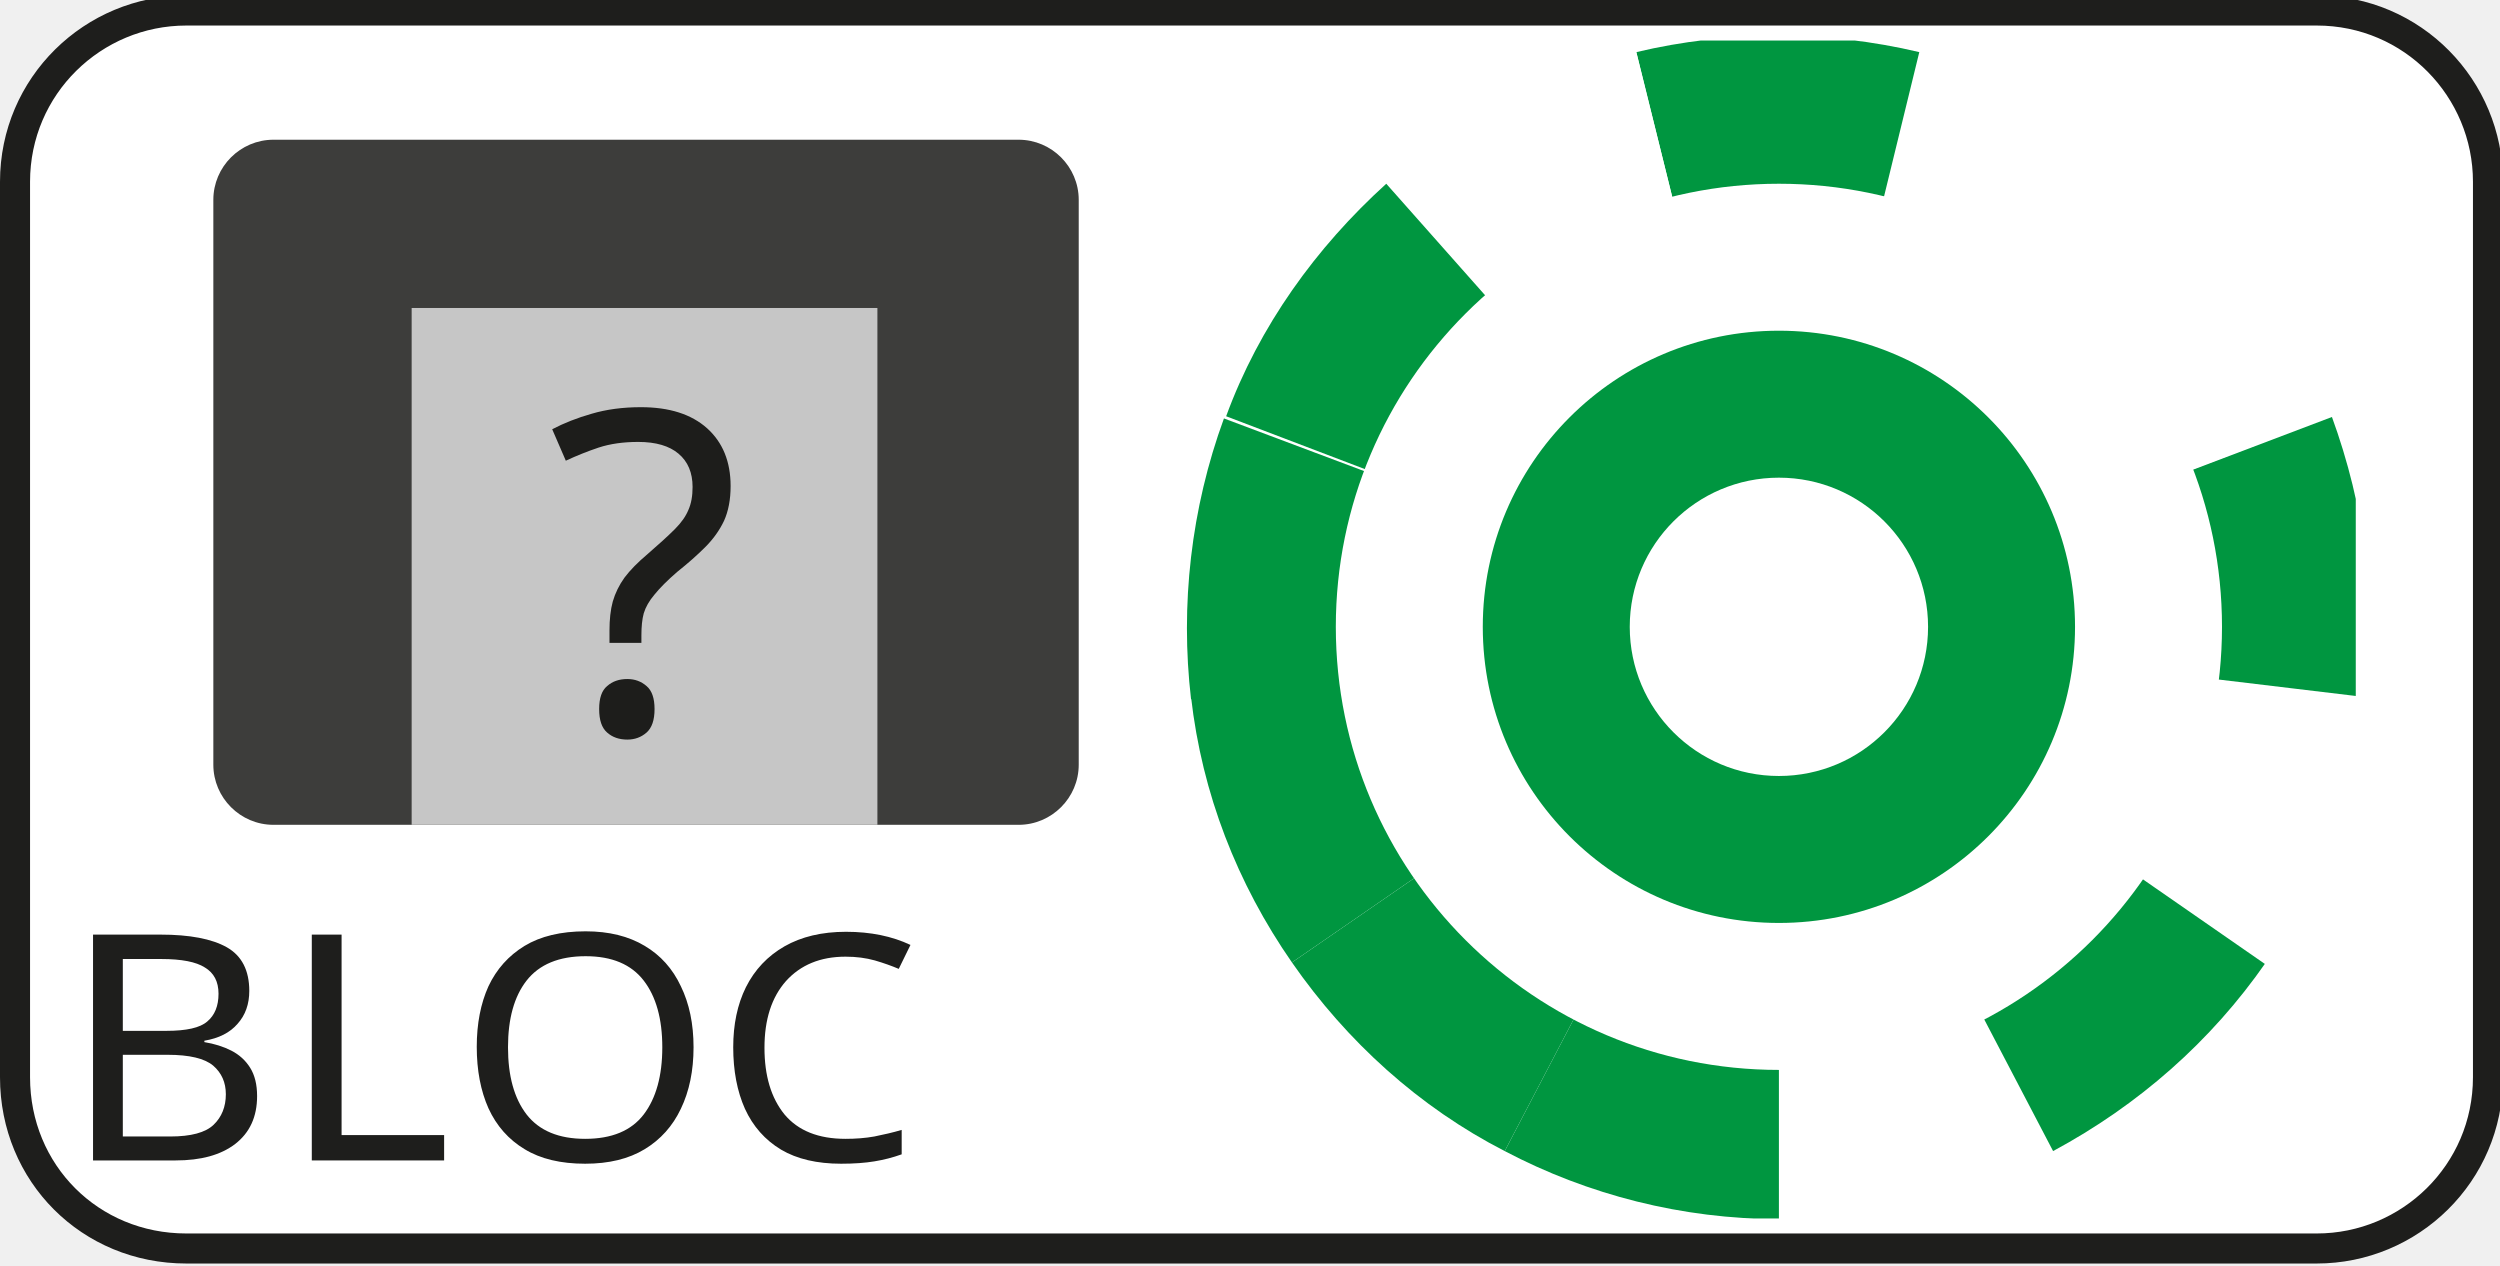
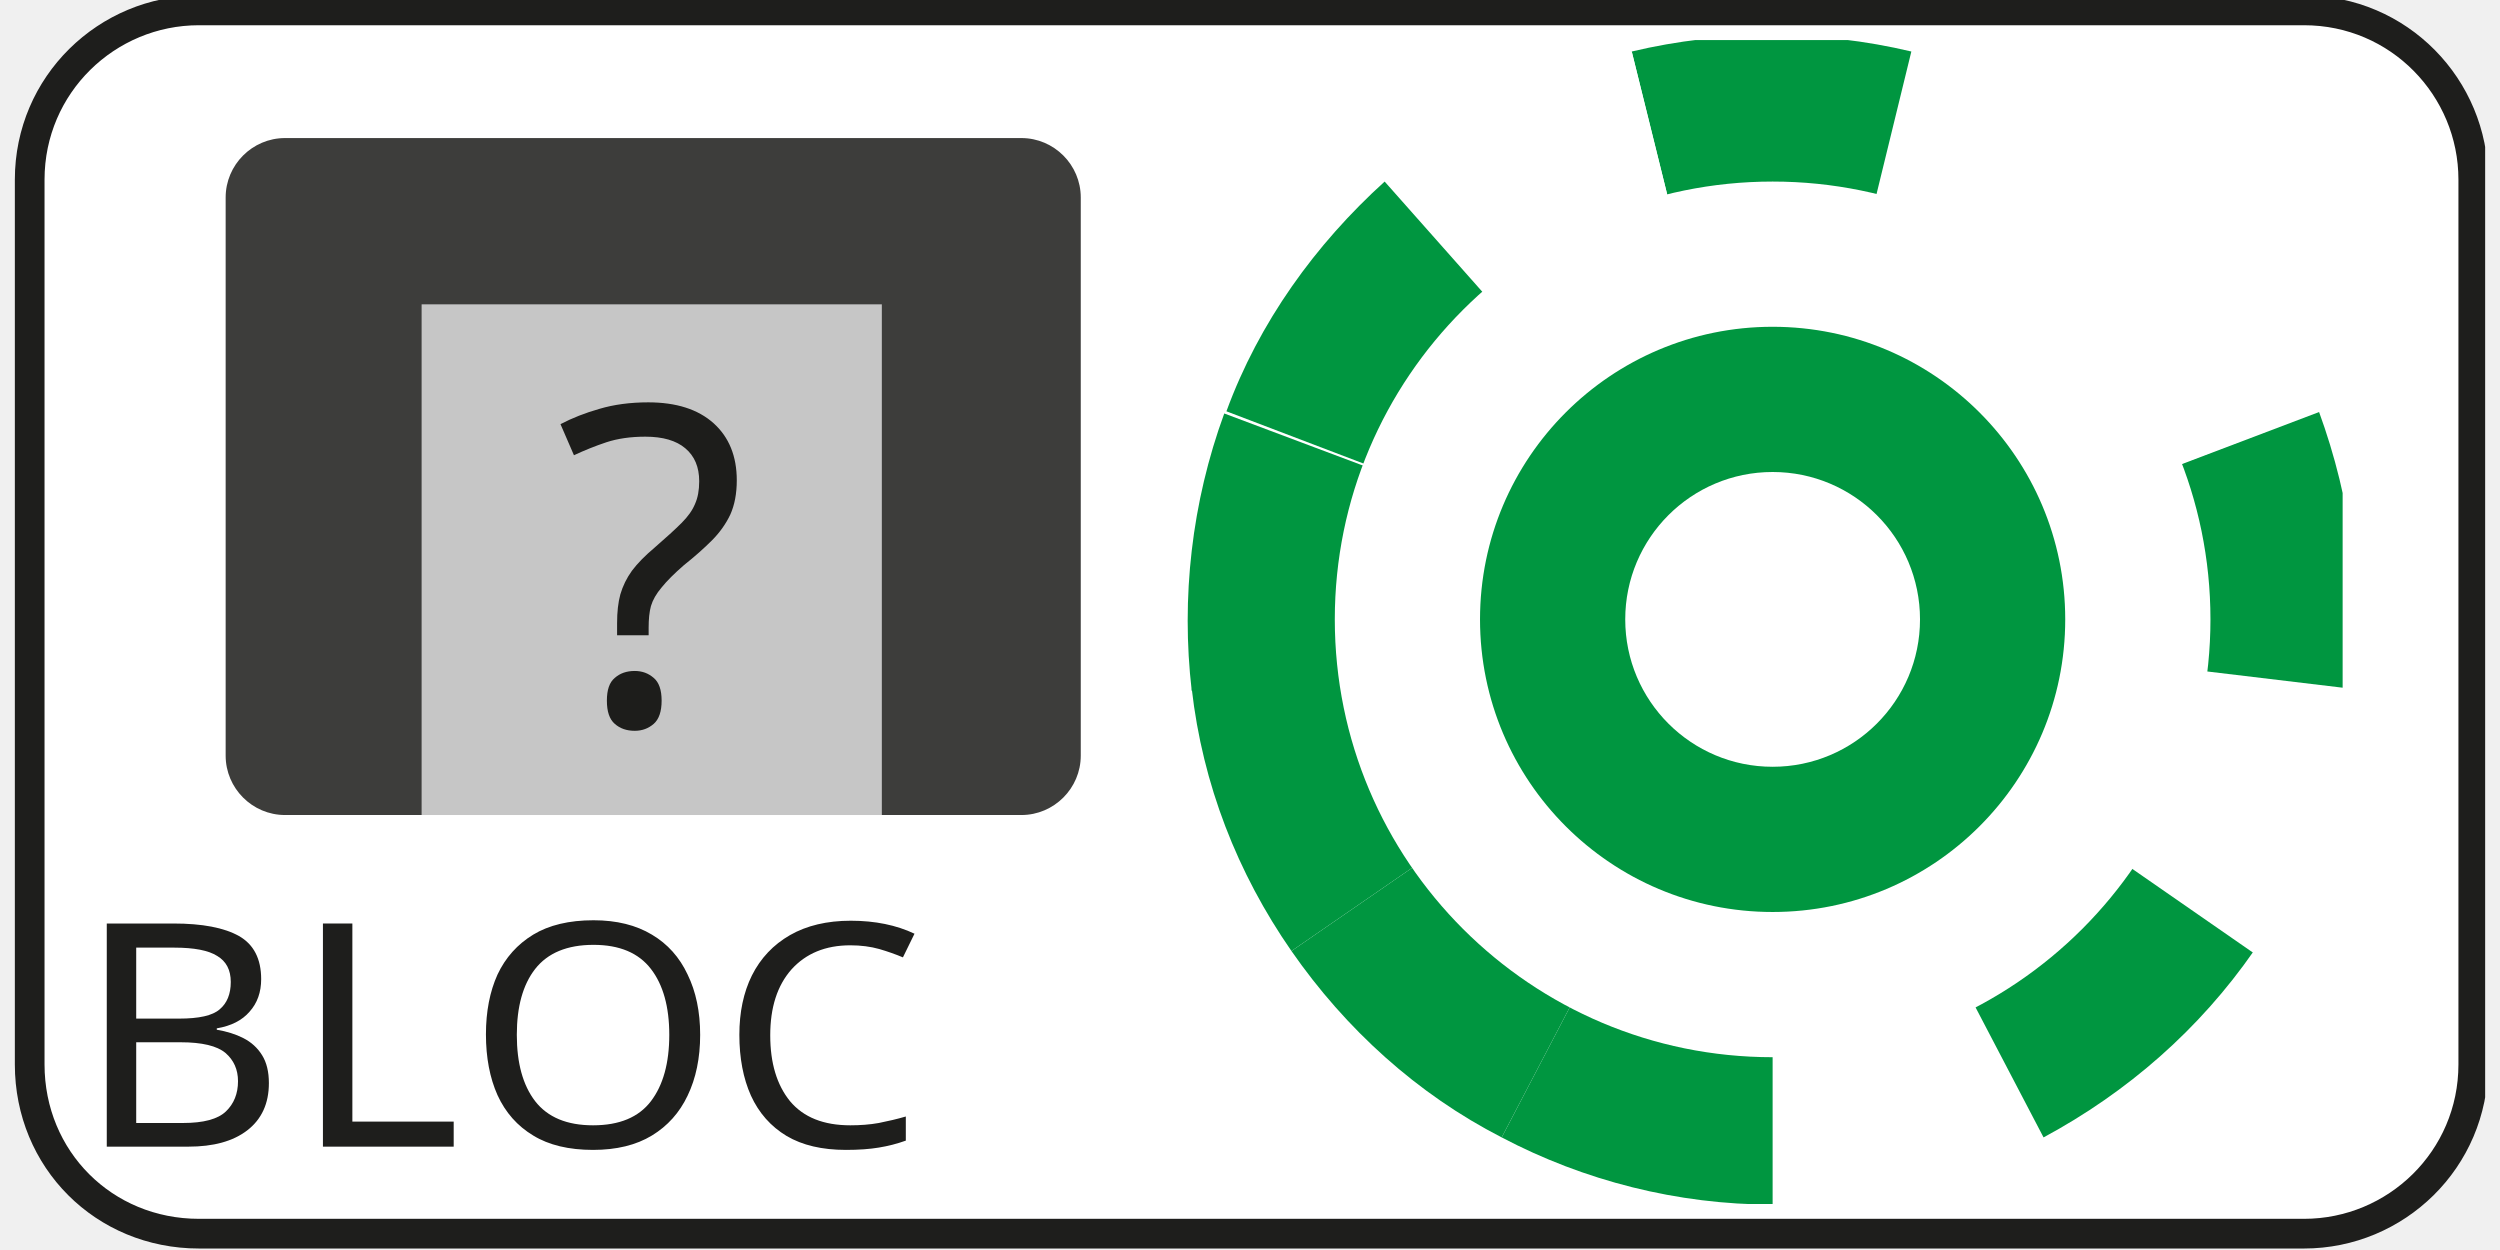
- <svg xmlns="http://www.w3.org/2000/svg" xmlns:xlink="http://www.w3.org/1999/xlink" version="1.1" id="Calque_2_1_" x="0px" y="0px" viewBox="0 0 83.2 42.1" style="enable-background:new 0 0 83.2 42.1;" xml:space="preserve">
+ <svg xmlns="http://www.w3.org/2000/svg" xmlns:xlink="http://www.w3.org/1999/xlink" version="1.1" id="Calque_2_1_" x="0px" y="0px" viewBox="0 0 83.2 42.1" style="enable-background:new 0 0 83.2 42.1;" xml:space="preserve" width="100px" height="50px">
  <style type="text/css">
	.st0{fill:#FFFFFF;}
	.st1{fill:#009640;}
	.st2{fill:#FFFFFF;stroke:#1E1E1C;stroke-miterlimit:10;}
	.st3{fill:#3D3D3B;}
	.st4{fill:#C6C6C6;}
	.st5{clip-path:url(#SVGID_2_);}
</style>
  <symbol id="_181" viewBox="-27 -27 54 54">
    <circle id="circle841_3_" class="st0" cx="0" cy="0" r="27" />
    <path id="path843_3_" class="st0" d="M-12.6-23.9C-8.7-25.9-4.4-27,0-27V0L-12.6-23.9z" />
    <path id="path845_3_" class="st1" d="M-22.2-15.3c2.5-3.6,5.8-6.5,9.7-8.6L0,0L-22.2-15.3z" />
    <path id="path847_3_" class="st0" d="M-26.8-3.3c0.5-4.3,2.1-8.5,4.6-12.1L0,0L-26.8-3.3z" />
    <path id="path849_3_" class="st1" d="M-25.2,9.6c-1.5-4.1-2.1-8.5-1.5-12.8L0,0L-25.2,9.6z" />
    <path id="path851_3_" class="st0" d="M-17.9,20.2c-3.3-2.9-5.8-6.5-7.4-10.6L0,0L-17.9,20.2z" />
    <path id="path853_3_" class="st0" d="M-6.5,26.2c-4.2-1-8.2-3.1-11.4-6L0,0L-6.5,26.2z" />
    <path id="path855_3_" class="st1" d="M6.5,26.2c-4.2,1-8.7,1-12.9,0L0,0L6.5,26.2z" />
    <path id="path857_3_" class="st0" d="M17.9,20.2c-3.3,2.9-7.2,5-11.4,6L0,0L17.9,20.2z" />
    <path id="path859_3_" class="st1" d="M25.2,9.6c-1.5,4.1-4.1,7.7-7.3,10.6L0,0L25.2,9.6z" />
    <path id="path861_3_" class="st1" d="M26.8-3.3c0.5,4.3,0,8.7-1.5,12.8L0,0L26.8-3.3z" />
    <path id="path863_3_" class="st1" d="M22.2-15.3c2.5,3.6,4.1,7.7,4.6,12.1L0,0L22.2-15.3z" />
    <path id="path865_3_" class="st1" d="M12.5-23.9c3.9,2,7.2,5,9.7,8.6L0,0L12.5-23.9z" />
    <path id="path867_3_" class="st1" d="M0-27c4.4,0,8.7,1.1,12.5,3.1L0,0V-27z" />
    <circle id="circle869_3_" class="st0" cx="0" cy="0" r="20.2" />
    <circle id="circle871_3_" class="st1" cx="0" cy="0" r="13.5" />
    <circle id="circle873_3_" class="st0" cx="0" cy="0" r="6.8" />
  </symbol>
  <symbol id="Condition_Any" viewBox="-41.6 -21 83.2 42.1">
    <path class="st2" d="M-35.4-20.5h70.9c3.1,0,5.7,2.5,5.7,5.7v29.8c0,3.1-2.5,5.7-5.7,5.7h-70.9c-3.1,0-5.7-2.5-5.7-5.7v-29.8   C-41.1-18-38.6-20.5-35.4-20.5z" />
    <g>
      <text transform="matrix(1.04 0 0 -1 -39.5601 -17.5693)" style="fill:#1E1E1C; font-family:'Raleway-Regular'; font-size:10.51px;">B</text>
      <text transform="matrix(1.04 0 0 -1 -32.2798 -17.5693)" style="fill:#1E1E1C; font-family:'Raleway-Regular'; font-size:10.51px;">L</text>
      <text transform="matrix(1.04 0 0 -1 -26.3999 -17.5693)" style="fill:#1E1E1C; font-family:'Raleway-Regular'; font-size:10.51px;">OC</text>
    </g>
    <path class="st3" d="M-32.5-6.4h24.8c1.1,0,2,0.9,2,2v18.8c0,1.1-0.9,2-2,2h-24.8c-1.1,0-2-0.9-2-2V-4.4   C-34.5-5.5-33.6-6.4-32.5-6.4z" />
    <rect x="-27.9" y="-6.4" class="st4" width="15.5" height="17.2" />
    <text transform="matrix(1 0 0 -1 -23.4102 -3.3604)" style="fill:#1D1D1B; font-family:'Raleway-ExtraBold'; font-size:15px;">?</text>
    <g>
      <defs>
        <rect id="SVGID_1_" x="-2.6" y="-19.7" width="39.4" height="39.4" />
      </defs>
      <clipPath id="SVGID_2_">
        <use xlink:href="#SVGID_1_" style="overflow:visible;" />
      </clipPath>
      <g class="st5">
        <g>
          <defs>
            <rect id="SVGID_3_" x="-2.4" y="-19.5" width="39.4" height="39.4" />
          </defs>
          <clipPath id="SVGID_4_">
            <use xlink:href="#SVGID_3_" style="overflow:visible;" />
          </clipPath>
          <g transform="matrix(1 0 0 1 0 1.490116e-08)" style="clip-path:url(#SVGID_4_);">
            <use xlink:href="#_181" width="54" height="54" x="-27" y="-27" transform="matrix(-0.73 0 0 0.73 17.602 0.1891)" style="overflow:visible;" />
          </g>
        </g>
      </g>
    </g>
  </symbol>
  <use xlink:href="#Condition_Any" width="83.2" height="42.1" x="-41.6" y="-21" transform="matrix(1 0 0 -1 41.6 21.05)" style="overflow:visible;" />
</svg>
